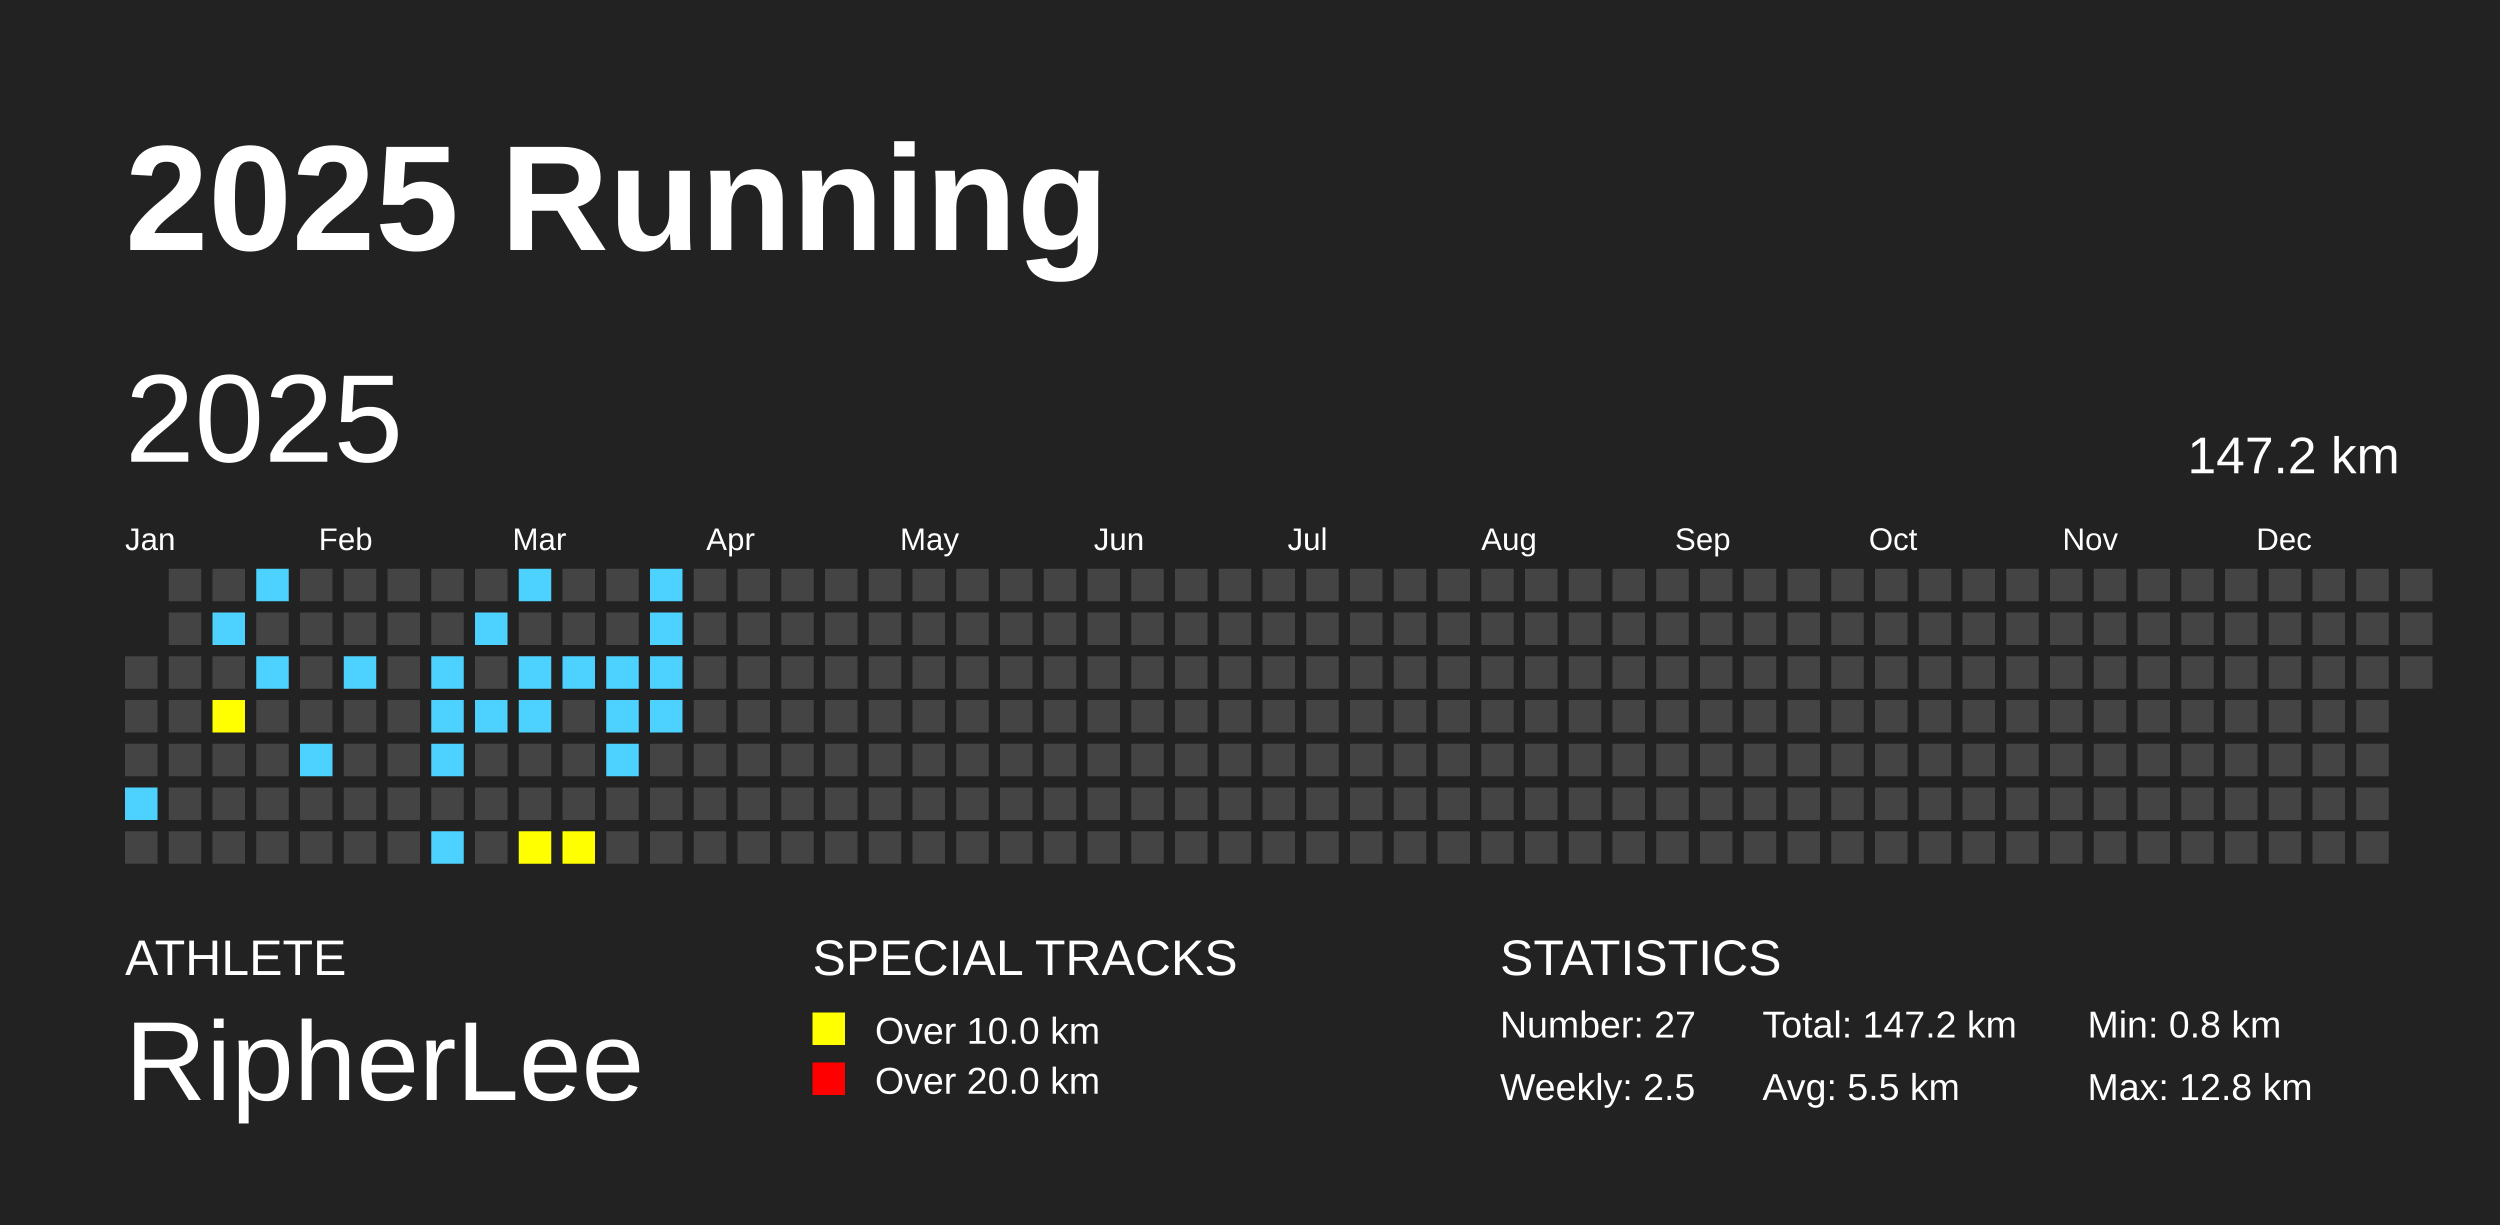
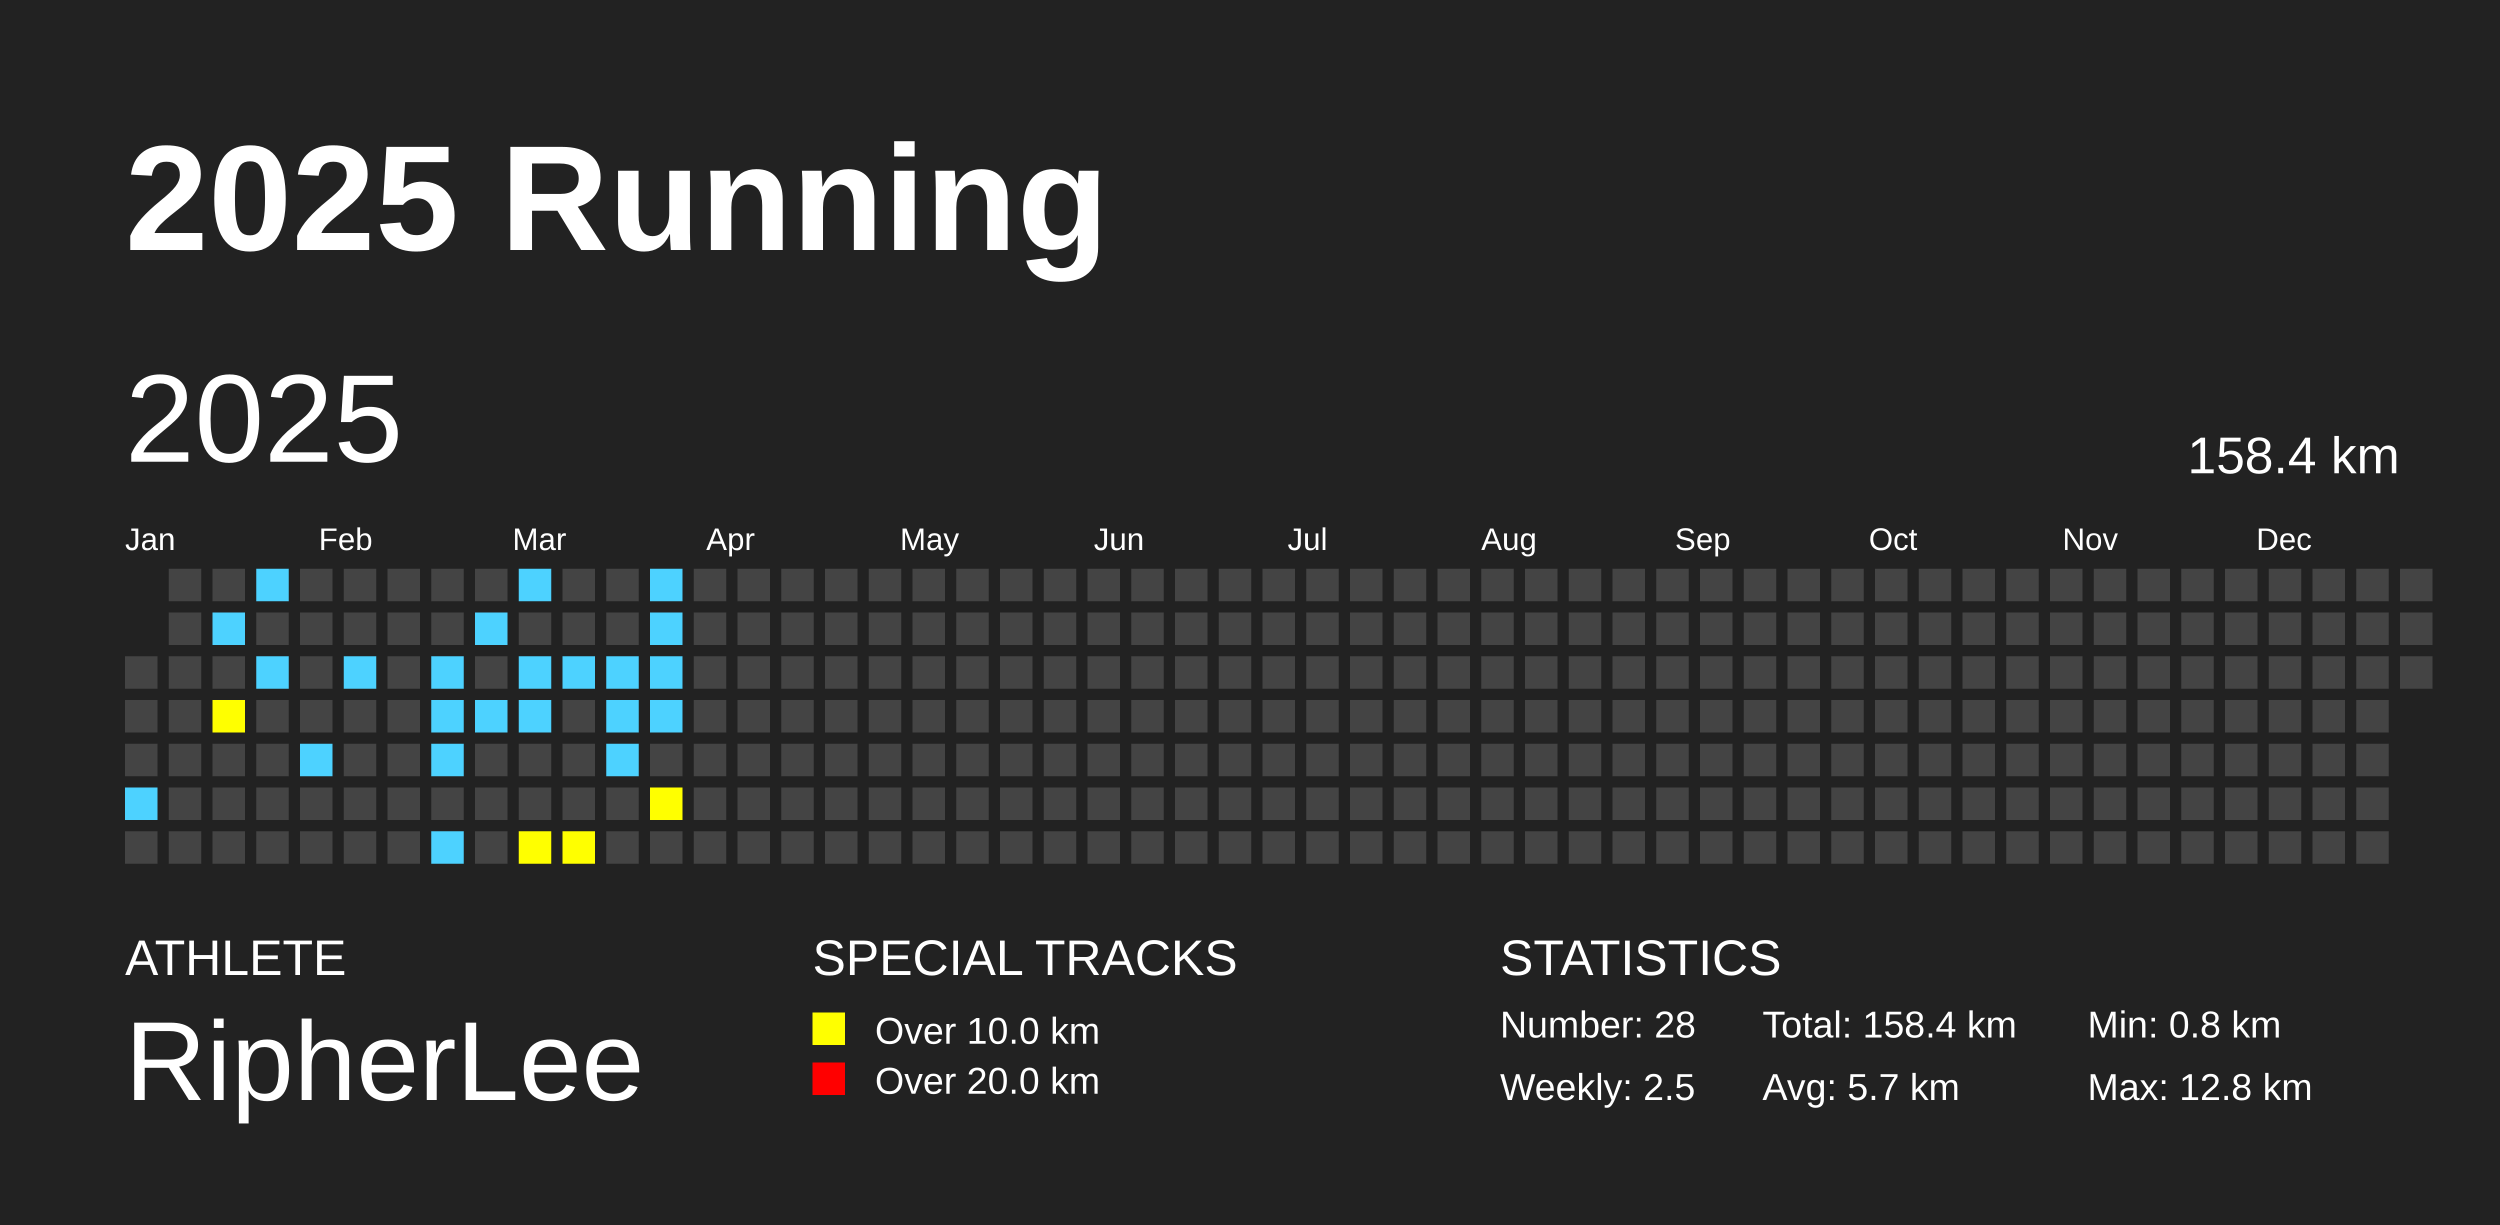
<svg xmlns="http://www.w3.org/2000/svg" baseProfile="full" height="98mm" version="1.1" viewBox="0,0,200,98" width="200mm">
  <defs />
  <rect fill="#222222" height="98" width="200" x="0" y="0" />
  <text fill="#FFFFFF" style="font-size:12px; font-family:Arial; font-weight:bold;" x="10" y="20">2025 Running</text>
  <text fill="#FFFFFF" style="font-size:4px; font-family:Arial" x="10" y="78">ATHLETE</text>
  <text fill="#FFFFFF" style="font-size:9px; font-family:Arial" x="10" y="88">RipherLee</text>
  <text fill="#FFFFFF" style="font-size:4px; font-family:Arial" x="65" y="78">SPECIAL TRACKS</text>
  <rect fill="yellow" height="2.6" width="2.6" x="65" y="81" />
  <text fill="#FFFFFF" style="font-size:3px; font-family:Arial" x="70" y="83.5">Over 10.0 km</text>
  <rect fill="red" height="2.6" width="2.6" x="65" y="85" />
  <text fill="#FFFFFF" style="font-size:3px; font-family:Arial" x="70" y="87.5">Over 20.0 km</text>
  <text fill="#FFFFFF" style="font-size:4px; font-family:Arial" x="120" y="78">STATISTICS</text>
-   <text fill="#FFFFFF" style="font-size:3px; font-family:Arial" x="120" y="83">Number: 27</text>
+   <text fill="#FFFFFF" style="font-size:3px; font-family:Arial" x="120" y="83">Number: 28</text>
  <text fill="#FFFFFF" style="font-size:3px; font-family:Arial" x="120" y="88">Weekly: 2.5</text>
-   <text fill="#FFFFFF" style="font-size:3px; font-family:Arial" x="141" y="83">Total: 147.2 km</text>
-   <text fill="#FFFFFF" style="font-size:3px; font-family:Arial" x="141" y="88">Avg: 5.5 km</text>
+   <text fill="#FFFFFF" style="font-size:3px; font-family:Arial" x="141" y="83">Total: 158.4 km</text>
+   <text fill="#FFFFFF" style="font-size:3px; font-family:Arial" x="141" y="88">Avg: 5.7 km</text>
  <text fill="#FFFFFF" style="font-size:3px; font-family:Arial" x="167" y="83">Min: 0.8 km</text>
  <text fill="#FFFFFF" style="font-size:3px; font-family:Arial" x="167" y="88">Max: 12.8 km</text>
  <text dominant-baseline="hanging" fill="#FFFFFF" style="font-size:10.0px; font-family:Arial;" x="10" y="30">2025</text>
-   <text dominant-baseline="hanging" fill="#FFFFFF" style="font-size:4.125px; font-family:Arial;" x="175" y="35">147.2 km</text>
+   <text dominant-baseline="hanging" fill="#FFFFFF" style="font-size:4.125px; font-family:Arial;" x="175" y="35">158.4 km</text>
  <text fill="#FFFFFF" style="font-size:2.5px; font-family:Arial" x="10.0" y="44">Jan</text>
  <text fill="#FFFFFF" style="font-size:2.5px; font-family:Arial" x="25.5" y="44">Feb</text>
  <text fill="#FFFFFF" style="font-size:2.5px; font-family:Arial" x="41.0" y="44">Mar</text>
  <text fill="#FFFFFF" style="font-size:2.5px; font-family:Arial" x="56.5" y="44">Apr</text>
  <text fill="#FFFFFF" style="font-size:2.5px; font-family:Arial" x="72.0" y="44">May</text>
  <text fill="#FFFFFF" style="font-size:2.5px; font-family:Arial" x="87.5" y="44">Jun</text>
  <text fill="#FFFFFF" style="font-size:2.5px; font-family:Arial" x="103.0" y="44">Jul</text>
  <text fill="#FFFFFF" style="font-size:2.5px; font-family:Arial" x="118.5" y="44">Aug</text>
  <text fill="#FFFFFF" style="font-size:2.5px; font-family:Arial" x="134.0" y="44">Sep</text>
  <text fill="#FFFFFF" style="font-size:2.5px; font-family:Arial" x="149.5" y="44">Oct</text>
  <text fill="#FFFFFF" style="font-size:2.5px; font-family:Arial" x="165.0" y="44">Nov</text>
  <text fill="#FFFFFF" style="font-size:2.5px; font-family:Arial" x="180.5" y="44">Dec</text>
  <rect fill="#444444" height="2.6" width="2.6" x="10.0" y="52.5" />
  <rect fill="#444444" height="2.6" width="2.6" x="10.0" y="56.0" />
  <rect fill="#444444" height="2.6" width="2.6" x="10.0" y="59.5" />
  <rect fill="#4DD2FF" height="2.6" width="2.6" x="10.0" y="63.0" />
  <rect fill="#444444" height="2.6" width="2.6" x="10.0" y="66.5" />
  <rect fill="#444444" height="2.6" width="2.6" x="13.5" y="45.5" />
  <rect fill="#444444" height="2.6" width="2.6" x="13.5" y="49.0" />
  <rect fill="#444444" height="2.6" width="2.6" x="13.5" y="52.5" />
  <rect fill="#444444" height="2.6" width="2.6" x="13.5" y="56.0" />
  <rect fill="#444444" height="2.6" width="2.6" x="13.5" y="59.5" />
  <rect fill="#444444" height="2.6" width="2.6" x="13.5" y="63.0" />
  <rect fill="#444444" height="2.6" width="2.6" x="13.5" y="66.5" />
  <rect fill="#444444" height="2.6" width="2.6" x="17.0" y="45.5" />
  <rect fill="#4DD2FF" height="2.6" width="2.6" x="17.0" y="49.0" />
  <rect fill="#444444" height="2.6" width="2.6" x="17.0" y="52.5" />
  <rect fill="yellow" height="2.6" width="2.6" x="17.0" y="56.0" />
  <rect fill="#444444" height="2.6" width="2.6" x="17.0" y="59.5" />
  <rect fill="#444444" height="2.6" width="2.6" x="17.0" y="63.0" />
  <rect fill="#444444" height="2.6" width="2.6" x="17.0" y="66.5" />
  <rect fill="#4DD2FF" height="2.6" width="2.6" x="20.5" y="45.5" />
  <rect fill="#444444" height="2.6" width="2.6" x="20.5" y="49.0" />
  <rect fill="#4DD2FF" height="2.6" width="2.6" x="20.5" y="52.5" />
  <rect fill="#444444" height="2.6" width="2.6" x="20.5" y="56.0" />
  <rect fill="#444444" height="2.6" width="2.6" x="20.5" y="59.5" />
  <rect fill="#444444" height="2.6" width="2.6" x="20.5" y="63.0" />
  <rect fill="#444444" height="2.6" width="2.6" x="20.5" y="66.5" />
  <rect fill="#444444" height="2.6" width="2.6" x="24.0" y="45.5" />
  <rect fill="#444444" height="2.6" width="2.6" x="24.0" y="49.0" />
  <rect fill="#444444" height="2.6" width="2.6" x="24.0" y="52.5" />
  <rect fill="#444444" height="2.6" width="2.6" x="24.0" y="56.0" />
  <rect fill="#4DD2FF" height="2.6" width="2.6" x="24.0" y="59.5" />
  <rect fill="#444444" height="2.6" width="2.6" x="24.0" y="63.0" />
  <rect fill="#444444" height="2.6" width="2.6" x="24.0" y="66.5" />
  <rect fill="#444444" height="2.6" width="2.6" x="27.5" y="45.5" />
  <rect fill="#444444" height="2.6" width="2.6" x="27.5" y="49.0" />
  <rect fill="#4DD2FF" height="2.6" width="2.6" x="27.5" y="52.5" />
  <rect fill="#444444" height="2.6" width="2.6" x="27.5" y="56.0" />
  <rect fill="#444444" height="2.6" width="2.6" x="27.5" y="59.5" />
  <rect fill="#444444" height="2.6" width="2.6" x="27.5" y="63.0" />
  <rect fill="#444444" height="2.6" width="2.6" x="27.5" y="66.5" />
  <rect fill="#444444" height="2.6" width="2.6" x="31.0" y="45.5" />
  <rect fill="#444444" height="2.6" width="2.6" x="31.0" y="49.0" />
  <rect fill="#444444" height="2.6" width="2.6" x="31.0" y="52.5" />
  <rect fill="#444444" height="2.6" width="2.6" x="31.0" y="56.0" />
  <rect fill="#444444" height="2.6" width="2.6" x="31.0" y="59.5" />
  <rect fill="#444444" height="2.6" width="2.6" x="31.0" y="63.0" />
  <rect fill="#444444" height="2.6" width="2.6" x="31.0" y="66.5" />
  <rect fill="#444444" height="2.6" width="2.6" x="34.5" y="45.5" />
  <rect fill="#444444" height="2.6" width="2.6" x="34.5" y="49.0" />
  <rect fill="#4DD2FF" height="2.6" width="2.6" x="34.5" y="52.5" />
  <rect fill="#4DD2FF" height="2.6" width="2.6" x="34.5" y="56.0" />
  <rect fill="#4DD2FF" height="2.6" width="2.6" x="34.5" y="59.5" />
  <rect fill="#444444" height="2.6" width="2.6" x="34.5" y="63.0" />
  <rect fill="#4DD2FF" height="2.6" width="2.6" x="34.5" y="66.5" />
  <rect fill="#444444" height="2.6" width="2.6" x="38.0" y="45.5" />
  <rect fill="#4DD2FF" height="2.6" width="2.6" x="38.0" y="49.0" />
  <rect fill="#444444" height="2.6" width="2.6" x="38.0" y="52.5" />
  <rect fill="#4DD2FF" height="2.6" width="2.6" x="38.0" y="56.0" />
  <rect fill="#444444" height="2.6" width="2.6" x="38.0" y="59.5" />
  <rect fill="#444444" height="2.6" width="2.6" x="38.0" y="63.0" />
  <rect fill="#444444" height="2.6" width="2.6" x="38.0" y="66.5" />
  <rect fill="#4DD2FF" height="2.6" width="2.6" x="41.5" y="45.5" />
  <rect fill="#444444" height="2.6" width="2.6" x="41.5" y="49.0" />
  <rect fill="#4DD2FF" height="2.6" width="2.6" x="41.5" y="52.5" />
  <rect fill="#4DD2FF" height="2.6" width="2.6" x="41.5" y="56.0" />
  <rect fill="#444444" height="2.6" width="2.6" x="41.5" y="59.5" />
  <rect fill="#444444" height="2.6" width="2.6" x="41.5" y="63.0" />
  <rect fill="yellow" height="2.6" width="2.6" x="41.5" y="66.5" />
  <rect fill="#444444" height="2.6" width="2.6" x="45.0" y="45.5" />
  <rect fill="#444444" height="2.6" width="2.6" x="45.0" y="49.0" />
  <rect fill="#4DD2FF" height="2.6" width="2.6" x="45.0" y="52.5" />
  <rect fill="#444444" height="2.6" width="2.6" x="45.0" y="56.0" />
  <rect fill="#444444" height="2.6" width="2.6" x="45.0" y="59.5" />
  <rect fill="#444444" height="2.6" width="2.6" x="45.0" y="63.0" />
  <rect fill="yellow" height="2.6" width="2.6" x="45.0" y="66.5" />
  <rect fill="#444444" height="2.6" width="2.6" x="48.5" y="45.5" />
  <rect fill="#444444" height="2.6" width="2.6" x="48.5" y="49.0" />
  <rect fill="#4DD2FF" height="2.6" width="2.6" x="48.5" y="52.5" />
  <rect fill="#4DD2FF" height="2.6" width="2.6" x="48.5" y="56.0" />
  <rect fill="#4DD2FF" height="2.6" width="2.6" x="48.5" y="59.5" />
  <rect fill="#444444" height="2.6" width="2.6" x="48.5" y="63.0" />
  <rect fill="#444444" height="2.6" width="2.6" x="48.5" y="66.5" />
  <rect fill="#4DD2FF" height="2.6" width="2.6" x="52.0" y="45.5" />
  <rect fill="#4DD2FF" height="2.6" width="2.6" x="52.0" y="49.0" />
  <rect fill="#4DD2FF" height="2.6" width="2.6" x="52.0" y="52.5" />
  <rect fill="#4DD2FF" height="2.6" width="2.6" x="52.0" y="56.0" />
  <rect fill="#444444" height="2.6" width="2.6" x="52.0" y="59.5" />
-   <rect fill="#444444" height="2.6" width="2.6" x="52.0" y="63.0" />
+   <rect fill="yellow" height="2.6" width="2.6" x="52.0" y="63.0" />
  <rect fill="#444444" height="2.6" width="2.6" x="52.0" y="66.5" />
  <rect fill="#444444" height="2.6" width="2.6" x="55.5" y="45.5" />
  <rect fill="#444444" height="2.6" width="2.6" x="55.5" y="49.0" />
  <rect fill="#444444" height="2.6" width="2.6" x="55.5" y="52.5" />
  <rect fill="#444444" height="2.6" width="2.6" x="55.5" y="56.0" />
  <rect fill="#444444" height="2.6" width="2.6" x="55.5" y="59.5" />
  <rect fill="#444444" height="2.6" width="2.6" x="55.5" y="63.0" />
  <rect fill="#444444" height="2.6" width="2.6" x="55.5" y="66.5" />
  <rect fill="#444444" height="2.6" width="2.6" x="59.0" y="45.5" />
  <rect fill="#444444" height="2.6" width="2.6" x="59.0" y="49.0" />
  <rect fill="#444444" height="2.6" width="2.6" x="59.0" y="52.5" />
  <rect fill="#444444" height="2.6" width="2.6" x="59.0" y="56.0" />
  <rect fill="#444444" height="2.6" width="2.6" x="59.0" y="59.5" />
  <rect fill="#444444" height="2.6" width="2.6" x="59.0" y="63.0" />
  <rect fill="#444444" height="2.6" width="2.6" x="59.0" y="66.5" />
  <rect fill="#444444" height="2.6" width="2.6" x="62.5" y="45.5" />
  <rect fill="#444444" height="2.6" width="2.6" x="62.5" y="49.0" />
  <rect fill="#444444" height="2.6" width="2.6" x="62.5" y="52.5" />
  <rect fill="#444444" height="2.6" width="2.6" x="62.5" y="56.0" />
  <rect fill="#444444" height="2.6" width="2.6" x="62.5" y="59.5" />
  <rect fill="#444444" height="2.6" width="2.6" x="62.5" y="63.0" />
  <rect fill="#444444" height="2.6" width="2.6" x="62.5" y="66.5" />
  <rect fill="#444444" height="2.6" width="2.6" x="66.0" y="45.5" />
  <rect fill="#444444" height="2.6" width="2.6" x="66.0" y="49.0" />
  <rect fill="#444444" height="2.6" width="2.6" x="66.0" y="52.5" />
  <rect fill="#444444" height="2.6" width="2.6" x="66.0" y="56.0" />
  <rect fill="#444444" height="2.6" width="2.6" x="66.0" y="59.5" />
  <rect fill="#444444" height="2.6" width="2.6" x="66.0" y="63.0" />
  <rect fill="#444444" height="2.6" width="2.6" x="66.0" y="66.5" />
  <rect fill="#444444" height="2.6" width="2.6" x="69.5" y="45.5" />
  <rect fill="#444444" height="2.6" width="2.6" x="69.5" y="49.0" />
  <rect fill="#444444" height="2.6" width="2.6" x="69.5" y="52.5" />
  <rect fill="#444444" height="2.6" width="2.6" x="69.5" y="56.0" />
  <rect fill="#444444" height="2.6" width="2.6" x="69.5" y="59.5" />
  <rect fill="#444444" height="2.6" width="2.6" x="69.5" y="63.0" />
  <rect fill="#444444" height="2.6" width="2.6" x="69.5" y="66.5" />
  <rect fill="#444444" height="2.6" width="2.6" x="73.0" y="45.5" />
  <rect fill="#444444" height="2.6" width="2.6" x="73.0" y="49.0" />
  <rect fill="#444444" height="2.6" width="2.6" x="73.0" y="52.5" />
  <rect fill="#444444" height="2.6" width="2.6" x="73.0" y="56.0" />
  <rect fill="#444444" height="2.6" width="2.6" x="73.0" y="59.5" />
  <rect fill="#444444" height="2.6" width="2.6" x="73.0" y="63.0" />
  <rect fill="#444444" height="2.6" width="2.6" x="73.0" y="66.5" />
  <rect fill="#444444" height="2.6" width="2.6" x="76.5" y="45.5" />
  <rect fill="#444444" height="2.6" width="2.6" x="76.5" y="49.0" />
  <rect fill="#444444" height="2.6" width="2.6" x="76.5" y="52.5" />
  <rect fill="#444444" height="2.6" width="2.6" x="76.5" y="56.0" />
  <rect fill="#444444" height="2.6" width="2.6" x="76.5" y="59.5" />
  <rect fill="#444444" height="2.6" width="2.6" x="76.5" y="63.0" />
  <rect fill="#444444" height="2.6" width="2.6" x="76.5" y="66.5" />
  <rect fill="#444444" height="2.6" width="2.6" x="80.0" y="45.5" />
  <rect fill="#444444" height="2.6" width="2.6" x="80.0" y="49.0" />
  <rect fill="#444444" height="2.6" width="2.6" x="80.0" y="52.5" />
  <rect fill="#444444" height="2.6" width="2.6" x="80.0" y="56.0" />
  <rect fill="#444444" height="2.6" width="2.6" x="80.0" y="59.5" />
  <rect fill="#444444" height="2.6" width="2.6" x="80.0" y="63.0" />
  <rect fill="#444444" height="2.6" width="2.6" x="80.0" y="66.5" />
  <rect fill="#444444" height="2.6" width="2.6" x="83.5" y="45.5" />
  <rect fill="#444444" height="2.6" width="2.6" x="83.5" y="49.0" />
  <rect fill="#444444" height="2.6" width="2.6" x="83.5" y="52.5" />
  <rect fill="#444444" height="2.6" width="2.6" x="83.5" y="56.0" />
  <rect fill="#444444" height="2.6" width="2.6" x="83.5" y="59.5" />
  <rect fill="#444444" height="2.6" width="2.6" x="83.5" y="63.0" />
  <rect fill="#444444" height="2.6" width="2.6" x="83.5" y="66.5" />
  <rect fill="#444444" height="2.6" width="2.6" x="87.0" y="45.5" />
  <rect fill="#444444" height="2.6" width="2.6" x="87.0" y="49.0" />
  <rect fill="#444444" height="2.6" width="2.6" x="87.0" y="52.5" />
  <rect fill="#444444" height="2.6" width="2.6" x="87.0" y="56.0" />
  <rect fill="#444444" height="2.6" width="2.6" x="87.0" y="59.5" />
  <rect fill="#444444" height="2.6" width="2.6" x="87.0" y="63.0" />
  <rect fill="#444444" height="2.6" width="2.6" x="87.0" y="66.5" />
  <rect fill="#444444" height="2.6" width="2.6" x="90.5" y="45.5" />
  <rect fill="#444444" height="2.6" width="2.6" x="90.5" y="49.0" />
  <rect fill="#444444" height="2.6" width="2.6" x="90.5" y="52.5" />
  <rect fill="#444444" height="2.6" width="2.6" x="90.5" y="56.0" />
  <rect fill="#444444" height="2.6" width="2.6" x="90.5" y="59.5" />
  <rect fill="#444444" height="2.6" width="2.6" x="90.5" y="63.0" />
  <rect fill="#444444" height="2.6" width="2.6" x="90.5" y="66.5" />
  <rect fill="#444444" height="2.6" width="2.6" x="94.0" y="45.5" />
  <rect fill="#444444" height="2.6" width="2.6" x="94.0" y="49.0" />
  <rect fill="#444444" height="2.6" width="2.6" x="94.0" y="52.5" />
  <rect fill="#444444" height="2.6" width="2.6" x="94.0" y="56.0" />
  <rect fill="#444444" height="2.6" width="2.6" x="94.0" y="59.5" />
  <rect fill="#444444" height="2.6" width="2.6" x="94.0" y="63.0" />
  <rect fill="#444444" height="2.6" width="2.6" x="94.0" y="66.5" />
  <rect fill="#444444" height="2.6" width="2.6" x="97.5" y="45.5" />
  <rect fill="#444444" height="2.6" width="2.6" x="97.5" y="49.0" />
  <rect fill="#444444" height="2.6" width="2.6" x="97.5" y="52.5" />
  <rect fill="#444444" height="2.6" width="2.6" x="97.5" y="56.0" />
  <rect fill="#444444" height="2.6" width="2.6" x="97.5" y="59.5" />
  <rect fill="#444444" height="2.6" width="2.6" x="97.5" y="63.0" />
  <rect fill="#444444" height="2.6" width="2.6" x="97.5" y="66.5" />
  <rect fill="#444444" height="2.6" width="2.6" x="101.0" y="45.5" />
  <rect fill="#444444" height="2.6" width="2.6" x="101.0" y="49.0" />
  <rect fill="#444444" height="2.6" width="2.6" x="101.0" y="52.5" />
  <rect fill="#444444" height="2.6" width="2.6" x="101.0" y="56.0" />
  <rect fill="#444444" height="2.6" width="2.6" x="101.0" y="59.5" />
  <rect fill="#444444" height="2.6" width="2.6" x="101.0" y="63.0" />
  <rect fill="#444444" height="2.6" width="2.6" x="101.0" y="66.5" />
  <rect fill="#444444" height="2.6" width="2.6" x="104.5" y="45.5" />
  <rect fill="#444444" height="2.6" width="2.6" x="104.5" y="49.0" />
  <rect fill="#444444" height="2.6" width="2.6" x="104.5" y="52.5" />
  <rect fill="#444444" height="2.6" width="2.6" x="104.5" y="56.0" />
  <rect fill="#444444" height="2.6" width="2.6" x="104.5" y="59.5" />
  <rect fill="#444444" height="2.6" width="2.6" x="104.5" y="63.0" />
  <rect fill="#444444" height="2.6" width="2.6" x="104.5" y="66.5" />
  <rect fill="#444444" height="2.6" width="2.6" x="108.0" y="45.5" />
  <rect fill="#444444" height="2.6" width="2.6" x="108.0" y="49.0" />
  <rect fill="#444444" height="2.6" width="2.6" x="108.0" y="52.5" />
  <rect fill="#444444" height="2.6" width="2.6" x="108.0" y="56.0" />
  <rect fill="#444444" height="2.6" width="2.6" x="108.0" y="59.5" />
  <rect fill="#444444" height="2.6" width="2.6" x="108.0" y="63.0" />
  <rect fill="#444444" height="2.6" width="2.6" x="108.0" y="66.5" />
  <rect fill="#444444" height="2.6" width="2.6" x="111.5" y="45.5" />
  <rect fill="#444444" height="2.6" width="2.6" x="111.5" y="49.0" />
  <rect fill="#444444" height="2.6" width="2.6" x="111.5" y="52.5" />
  <rect fill="#444444" height="2.6" width="2.6" x="111.5" y="56.0" />
  <rect fill="#444444" height="2.6" width="2.6" x="111.5" y="59.5" />
  <rect fill="#444444" height="2.6" width="2.6" x="111.5" y="63.0" />
  <rect fill="#444444" height="2.6" width="2.6" x="111.5" y="66.5" />
  <rect fill="#444444" height="2.6" width="2.6" x="115.0" y="45.5" />
  <rect fill="#444444" height="2.6" width="2.6" x="115.0" y="49.0" />
  <rect fill="#444444" height="2.6" width="2.6" x="115.0" y="52.5" />
  <rect fill="#444444" height="2.6" width="2.6" x="115.0" y="56.0" />
  <rect fill="#444444" height="2.6" width="2.6" x="115.0" y="59.5" />
  <rect fill="#444444" height="2.6" width="2.6" x="115.0" y="63.0" />
  <rect fill="#444444" height="2.6" width="2.6" x="115.0" y="66.5" />
  <rect fill="#444444" height="2.6" width="2.6" x="118.5" y="45.5" />
  <rect fill="#444444" height="2.6" width="2.6" x="118.5" y="49.0" />
  <rect fill="#444444" height="2.6" width="2.6" x="118.5" y="52.5" />
  <rect fill="#444444" height="2.6" width="2.6" x="118.5" y="56.0" />
  <rect fill="#444444" height="2.6" width="2.6" x="118.5" y="59.5" />
  <rect fill="#444444" height="2.6" width="2.6" x="118.5" y="63.0" />
  <rect fill="#444444" height="2.6" width="2.6" x="118.5" y="66.5" />
  <rect fill="#444444" height="2.6" width="2.6" x="122.0" y="45.5" />
  <rect fill="#444444" height="2.6" width="2.6" x="122.0" y="49.0" />
  <rect fill="#444444" height="2.6" width="2.6" x="122.0" y="52.5" />
  <rect fill="#444444" height="2.6" width="2.6" x="122.0" y="56.0" />
  <rect fill="#444444" height="2.6" width="2.6" x="122.0" y="59.5" />
  <rect fill="#444444" height="2.6" width="2.6" x="122.0" y="63.0" />
  <rect fill="#444444" height="2.6" width="2.6" x="122.0" y="66.5" />
  <rect fill="#444444" height="2.6" width="2.6" x="125.5" y="45.5" />
  <rect fill="#444444" height="2.6" width="2.6" x="125.5" y="49.0" />
  <rect fill="#444444" height="2.6" width="2.6" x="125.5" y="52.5" />
  <rect fill="#444444" height="2.6" width="2.6" x="125.5" y="56.0" />
  <rect fill="#444444" height="2.6" width="2.6" x="125.5" y="59.5" />
  <rect fill="#444444" height="2.6" width="2.6" x="125.5" y="63.0" />
  <rect fill="#444444" height="2.6" width="2.6" x="125.5" y="66.5" />
  <rect fill="#444444" height="2.6" width="2.6" x="129.0" y="45.5" />
  <rect fill="#444444" height="2.6" width="2.6" x="129.0" y="49.0" />
  <rect fill="#444444" height="2.6" width="2.6" x="129.0" y="52.5" />
  <rect fill="#444444" height="2.6" width="2.6" x="129.0" y="56.0" />
  <rect fill="#444444" height="2.6" width="2.6" x="129.0" y="59.5" />
  <rect fill="#444444" height="2.6" width="2.6" x="129.0" y="63.0" />
  <rect fill="#444444" height="2.6" width="2.6" x="129.0" y="66.5" />
  <rect fill="#444444" height="2.6" width="2.6" x="132.5" y="45.5" />
  <rect fill="#444444" height="2.6" width="2.6" x="132.5" y="49.0" />
  <rect fill="#444444" height="2.6" width="2.6" x="132.5" y="52.5" />
  <rect fill="#444444" height="2.6" width="2.6" x="132.5" y="56.0" />
  <rect fill="#444444" height="2.6" width="2.6" x="132.5" y="59.5" />
  <rect fill="#444444" height="2.6" width="2.6" x="132.5" y="63.0" />
  <rect fill="#444444" height="2.6" width="2.6" x="132.5" y="66.5" />
  <rect fill="#444444" height="2.6" width="2.6" x="136.0" y="45.5" />
  <rect fill="#444444" height="2.6" width="2.6" x="136.0" y="49.0" />
  <rect fill="#444444" height="2.6" width="2.6" x="136.0" y="52.5" />
  <rect fill="#444444" height="2.6" width="2.6" x="136.0" y="56.0" />
  <rect fill="#444444" height="2.6" width="2.6" x="136.0" y="59.5" />
  <rect fill="#444444" height="2.6" width="2.6" x="136.0" y="63.0" />
  <rect fill="#444444" height="2.6" width="2.6" x="136.0" y="66.5" />
  <rect fill="#444444" height="2.6" width="2.6" x="139.5" y="45.5" />
  <rect fill="#444444" height="2.6" width="2.6" x="139.5" y="49.0" />
  <rect fill="#444444" height="2.6" width="2.6" x="139.5" y="52.5" />
  <rect fill="#444444" height="2.6" width="2.6" x="139.5" y="56.0" />
  <rect fill="#444444" height="2.6" width="2.6" x="139.5" y="59.5" />
  <rect fill="#444444" height="2.6" width="2.6" x="139.5" y="63.0" />
  <rect fill="#444444" height="2.6" width="2.6" x="139.5" y="66.5" />
  <rect fill="#444444" height="2.6" width="2.6" x="143.0" y="45.5" />
  <rect fill="#444444" height="2.6" width="2.6" x="143.0" y="49.0" />
  <rect fill="#444444" height="2.6" width="2.6" x="143.0" y="52.5" />
  <rect fill="#444444" height="2.6" width="2.6" x="143.0" y="56.0" />
  <rect fill="#444444" height="2.6" width="2.6" x="143.0" y="59.5" />
  <rect fill="#444444" height="2.6" width="2.6" x="143.0" y="63.0" />
  <rect fill="#444444" height="2.6" width="2.6" x="143.0" y="66.5" />
  <rect fill="#444444" height="2.6" width="2.6" x="146.5" y="45.5" />
  <rect fill="#444444" height="2.6" width="2.6" x="146.5" y="49.0" />
  <rect fill="#444444" height="2.6" width="2.6" x="146.5" y="52.5" />
  <rect fill="#444444" height="2.6" width="2.6" x="146.5" y="56.0" />
  <rect fill="#444444" height="2.6" width="2.6" x="146.5" y="59.5" />
  <rect fill="#444444" height="2.6" width="2.6" x="146.5" y="63.0" />
  <rect fill="#444444" height="2.6" width="2.6" x="146.5" y="66.5" />
  <rect fill="#444444" height="2.6" width="2.6" x="150.0" y="45.5" />
  <rect fill="#444444" height="2.6" width="2.6" x="150.0" y="49.0" />
  <rect fill="#444444" height="2.6" width="2.6" x="150.0" y="52.5" />
  <rect fill="#444444" height="2.6" width="2.6" x="150.0" y="56.0" />
  <rect fill="#444444" height="2.6" width="2.6" x="150.0" y="59.5" />
  <rect fill="#444444" height="2.6" width="2.6" x="150.0" y="63.0" />
  <rect fill="#444444" height="2.6" width="2.6" x="150.0" y="66.5" />
  <rect fill="#444444" height="2.6" width="2.6" x="153.5" y="45.5" />
  <rect fill="#444444" height="2.6" width="2.6" x="153.5" y="49.0" />
  <rect fill="#444444" height="2.6" width="2.6" x="153.5" y="52.5" />
  <rect fill="#444444" height="2.6" width="2.6" x="153.5" y="56.0" />
  <rect fill="#444444" height="2.6" width="2.6" x="153.5" y="59.5" />
  <rect fill="#444444" height="2.6" width="2.6" x="153.5" y="63.0" />
  <rect fill="#444444" height="2.6" width="2.6" x="153.5" y="66.5" />
  <rect fill="#444444" height="2.6" width="2.6" x="157.0" y="45.5" />
  <rect fill="#444444" height="2.6" width="2.6" x="157.0" y="49.0" />
  <rect fill="#444444" height="2.6" width="2.6" x="157.0" y="52.5" />
  <rect fill="#444444" height="2.6" width="2.6" x="157.0" y="56.0" />
  <rect fill="#444444" height="2.6" width="2.6" x="157.0" y="59.5" />
  <rect fill="#444444" height="2.6" width="2.6" x="157.0" y="63.0" />
  <rect fill="#444444" height="2.6" width="2.6" x="157.0" y="66.5" />
  <rect fill="#444444" height="2.6" width="2.6" x="160.5" y="45.5" />
  <rect fill="#444444" height="2.6" width="2.6" x="160.5" y="49.0" />
  <rect fill="#444444" height="2.6" width="2.6" x="160.5" y="52.5" />
  <rect fill="#444444" height="2.6" width="2.6" x="160.5" y="56.0" />
  <rect fill="#444444" height="2.6" width="2.6" x="160.5" y="59.5" />
  <rect fill="#444444" height="2.6" width="2.6" x="160.5" y="63.0" />
  <rect fill="#444444" height="2.6" width="2.6" x="160.5" y="66.5" />
  <rect fill="#444444" height="2.6" width="2.6" x="164.0" y="45.5" />
  <rect fill="#444444" height="2.6" width="2.6" x="164.0" y="49.0" />
  <rect fill="#444444" height="2.6" width="2.6" x="164.0" y="52.5" />
  <rect fill="#444444" height="2.6" width="2.6" x="164.0" y="56.0" />
  <rect fill="#444444" height="2.6" width="2.6" x="164.0" y="59.5" />
  <rect fill="#444444" height="2.6" width="2.6" x="164.0" y="63.0" />
  <rect fill="#444444" height="2.6" width="2.6" x="164.0" y="66.5" />
  <rect fill="#444444" height="2.6" width="2.6" x="167.5" y="45.5" />
  <rect fill="#444444" height="2.6" width="2.6" x="167.5" y="49.0" />
  <rect fill="#444444" height="2.6" width="2.6" x="167.5" y="52.5" />
  <rect fill="#444444" height="2.6" width="2.6" x="167.5" y="56.0" />
  <rect fill="#444444" height="2.6" width="2.6" x="167.5" y="59.5" />
  <rect fill="#444444" height="2.6" width="2.6" x="167.5" y="63.0" />
  <rect fill="#444444" height="2.6" width="2.6" x="167.5" y="66.5" />
  <rect fill="#444444" height="2.6" width="2.6" x="171.0" y="45.5" />
  <rect fill="#444444" height="2.6" width="2.6" x="171.0" y="49.0" />
  <rect fill="#444444" height="2.6" width="2.6" x="171.0" y="52.5" />
  <rect fill="#444444" height="2.6" width="2.6" x="171.0" y="56.0" />
  <rect fill="#444444" height="2.6" width="2.6" x="171.0" y="59.5" />
  <rect fill="#444444" height="2.6" width="2.6" x="171.0" y="63.0" />
  <rect fill="#444444" height="2.6" width="2.6" x="171.0" y="66.5" />
  <rect fill="#444444" height="2.6" width="2.6" x="174.5" y="45.5" />
  <rect fill="#444444" height="2.6" width="2.6" x="174.5" y="49.0" />
  <rect fill="#444444" height="2.6" width="2.6" x="174.5" y="52.5" />
  <rect fill="#444444" height="2.6" width="2.6" x="174.5" y="56.0" />
  <rect fill="#444444" height="2.6" width="2.6" x="174.5" y="59.5" />
  <rect fill="#444444" height="2.6" width="2.6" x="174.5" y="63.0" />
  <rect fill="#444444" height="2.6" width="2.6" x="174.5" y="66.5" />
  <rect fill="#444444" height="2.6" width="2.6" x="178.0" y="45.5" />
  <rect fill="#444444" height="2.6" width="2.6" x="178.0" y="49.0" />
  <rect fill="#444444" height="2.6" width="2.6" x="178.0" y="52.5" />
  <rect fill="#444444" height="2.6" width="2.6" x="178.0" y="56.0" />
  <rect fill="#444444" height="2.6" width="2.6" x="178.0" y="59.5" />
  <rect fill="#444444" height="2.6" width="2.6" x="178.0" y="63.0" />
  <rect fill="#444444" height="2.6" width="2.6" x="178.0" y="66.5" />
  <rect fill="#444444" height="2.6" width="2.6" x="181.5" y="45.5" />
  <rect fill="#444444" height="2.6" width="2.6" x="181.5" y="49.0" />
  <rect fill="#444444" height="2.6" width="2.6" x="181.5" y="52.5" />
  <rect fill="#444444" height="2.6" width="2.6" x="181.5" y="56.0" />
  <rect fill="#444444" height="2.6" width="2.6" x="181.5" y="59.5" />
  <rect fill="#444444" height="2.6" width="2.6" x="181.5" y="63.0" />
  <rect fill="#444444" height="2.6" width="2.6" x="181.5" y="66.5" />
  <rect fill="#444444" height="2.6" width="2.6" x="185.0" y="45.5" />
  <rect fill="#444444" height="2.6" width="2.6" x="185.0" y="49.0" />
  <rect fill="#444444" height="2.6" width="2.6" x="185.0" y="52.5" />
  <rect fill="#444444" height="2.6" width="2.6" x="185.0" y="56.0" />
  <rect fill="#444444" height="2.6" width="2.6" x="185.0" y="59.5" />
  <rect fill="#444444" height="2.6" width="2.6" x="185.0" y="63.0" />
  <rect fill="#444444" height="2.6" width="2.6" x="185.0" y="66.5" />
  <rect fill="#444444" height="2.6" width="2.6" x="188.5" y="45.5" />
  <rect fill="#444444" height="2.6" width="2.6" x="188.5" y="49.0" />
  <rect fill="#444444" height="2.6" width="2.6" x="188.5" y="52.5" />
  <rect fill="#444444" height="2.6" width="2.6" x="188.5" y="56.0" />
  <rect fill="#444444" height="2.6" width="2.6" x="188.5" y="59.5" />
  <rect fill="#444444" height="2.6" width="2.6" x="188.5" y="63.0" />
  <rect fill="#444444" height="2.6" width="2.6" x="188.5" y="66.5" />
  <rect fill="#444444" height="2.6" width="2.6" x="192.0" y="45.5" />
  <rect fill="#444444" height="2.6" width="2.6" x="192.0" y="49.0" />
  <rect fill="#444444" height="2.6" width="2.6" x="192.0" y="52.5" />
</svg>
